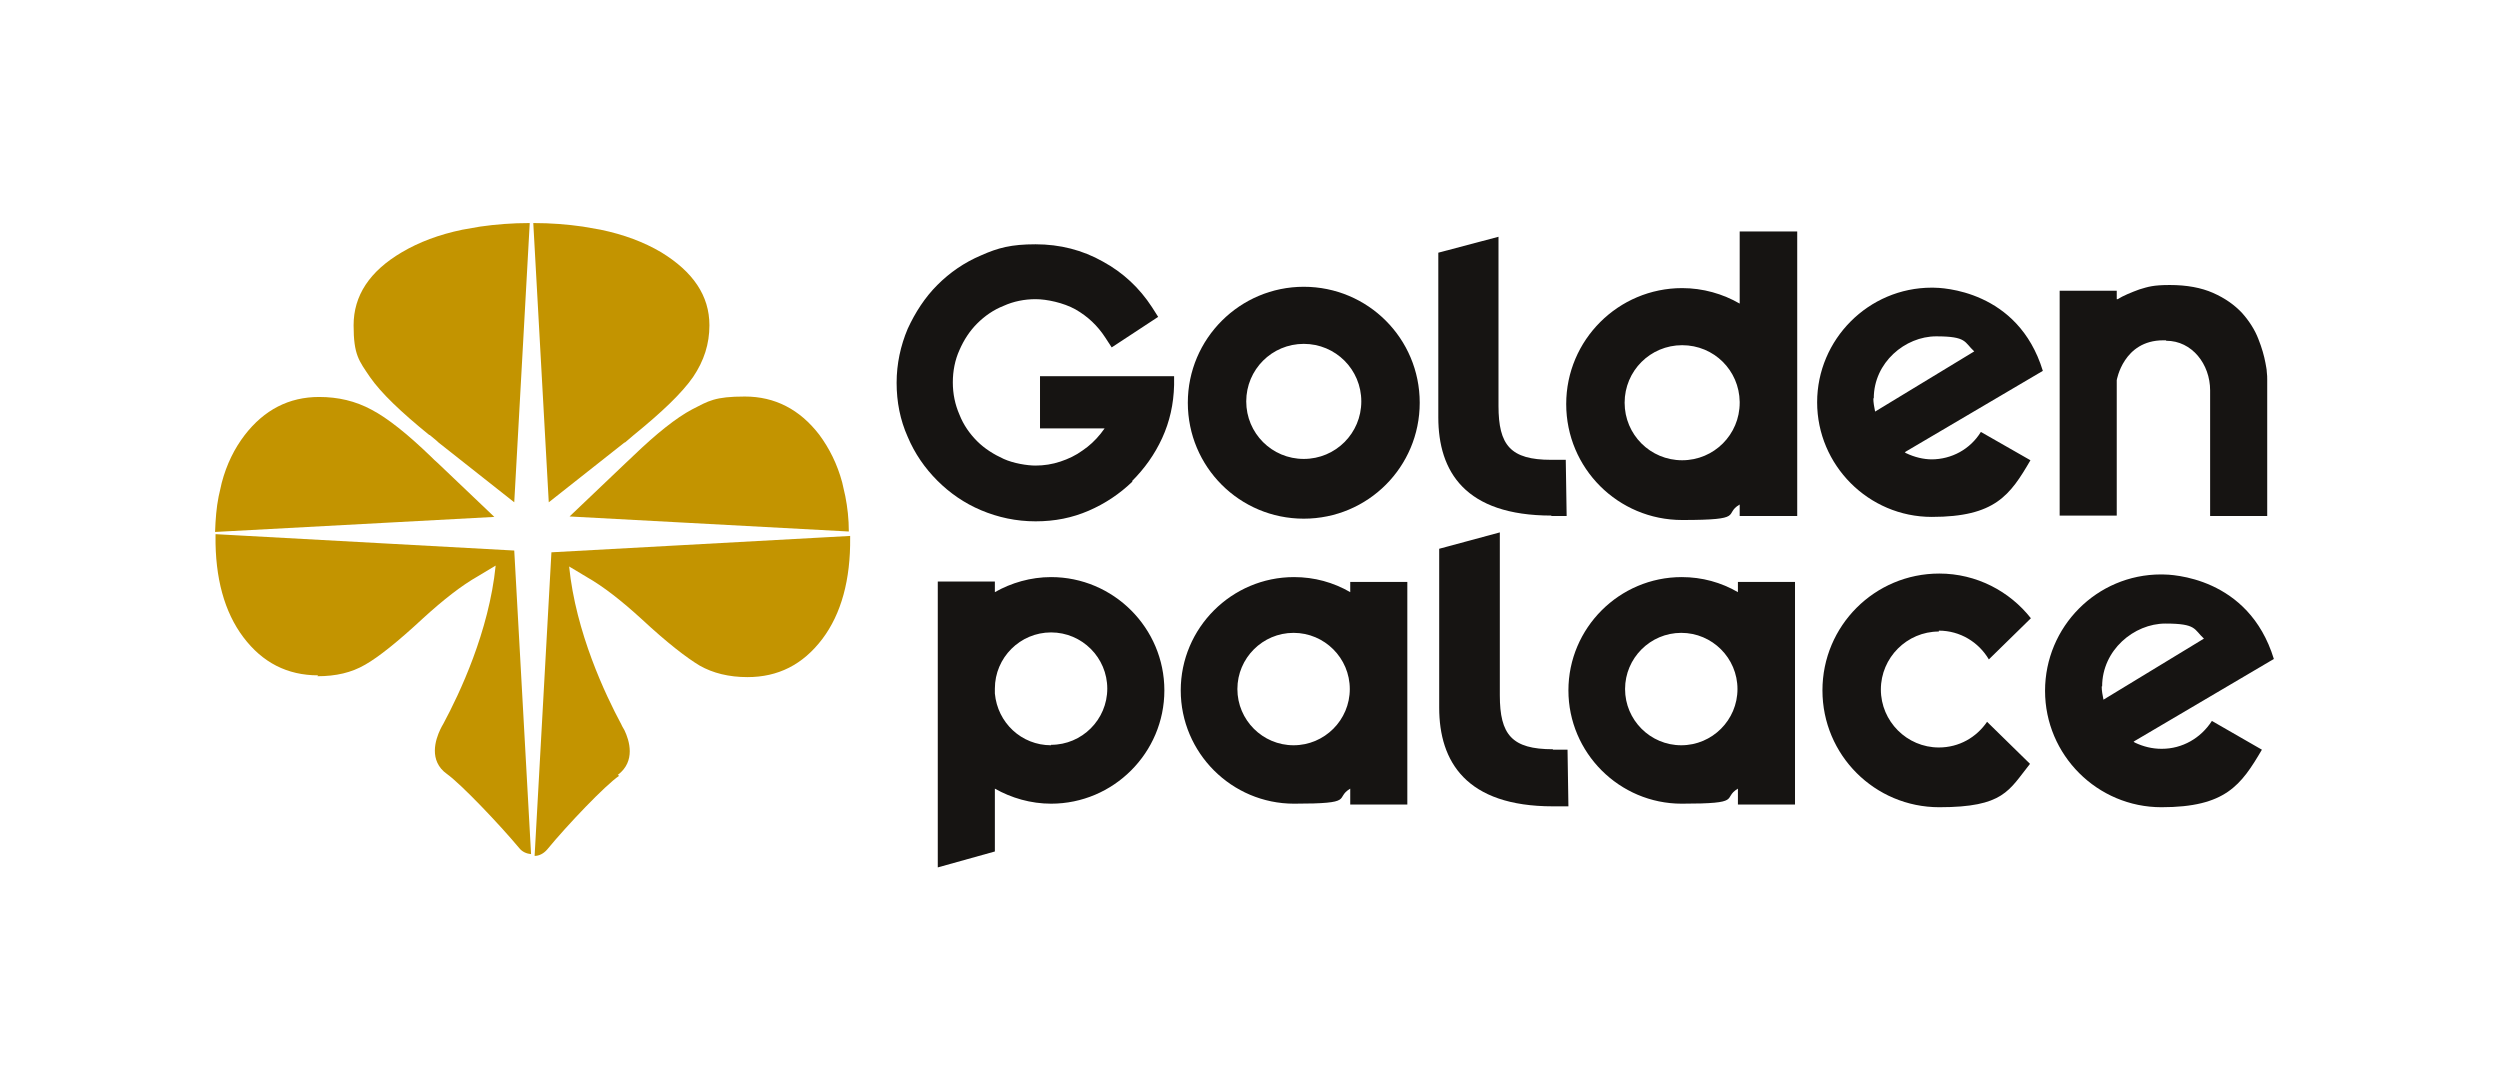
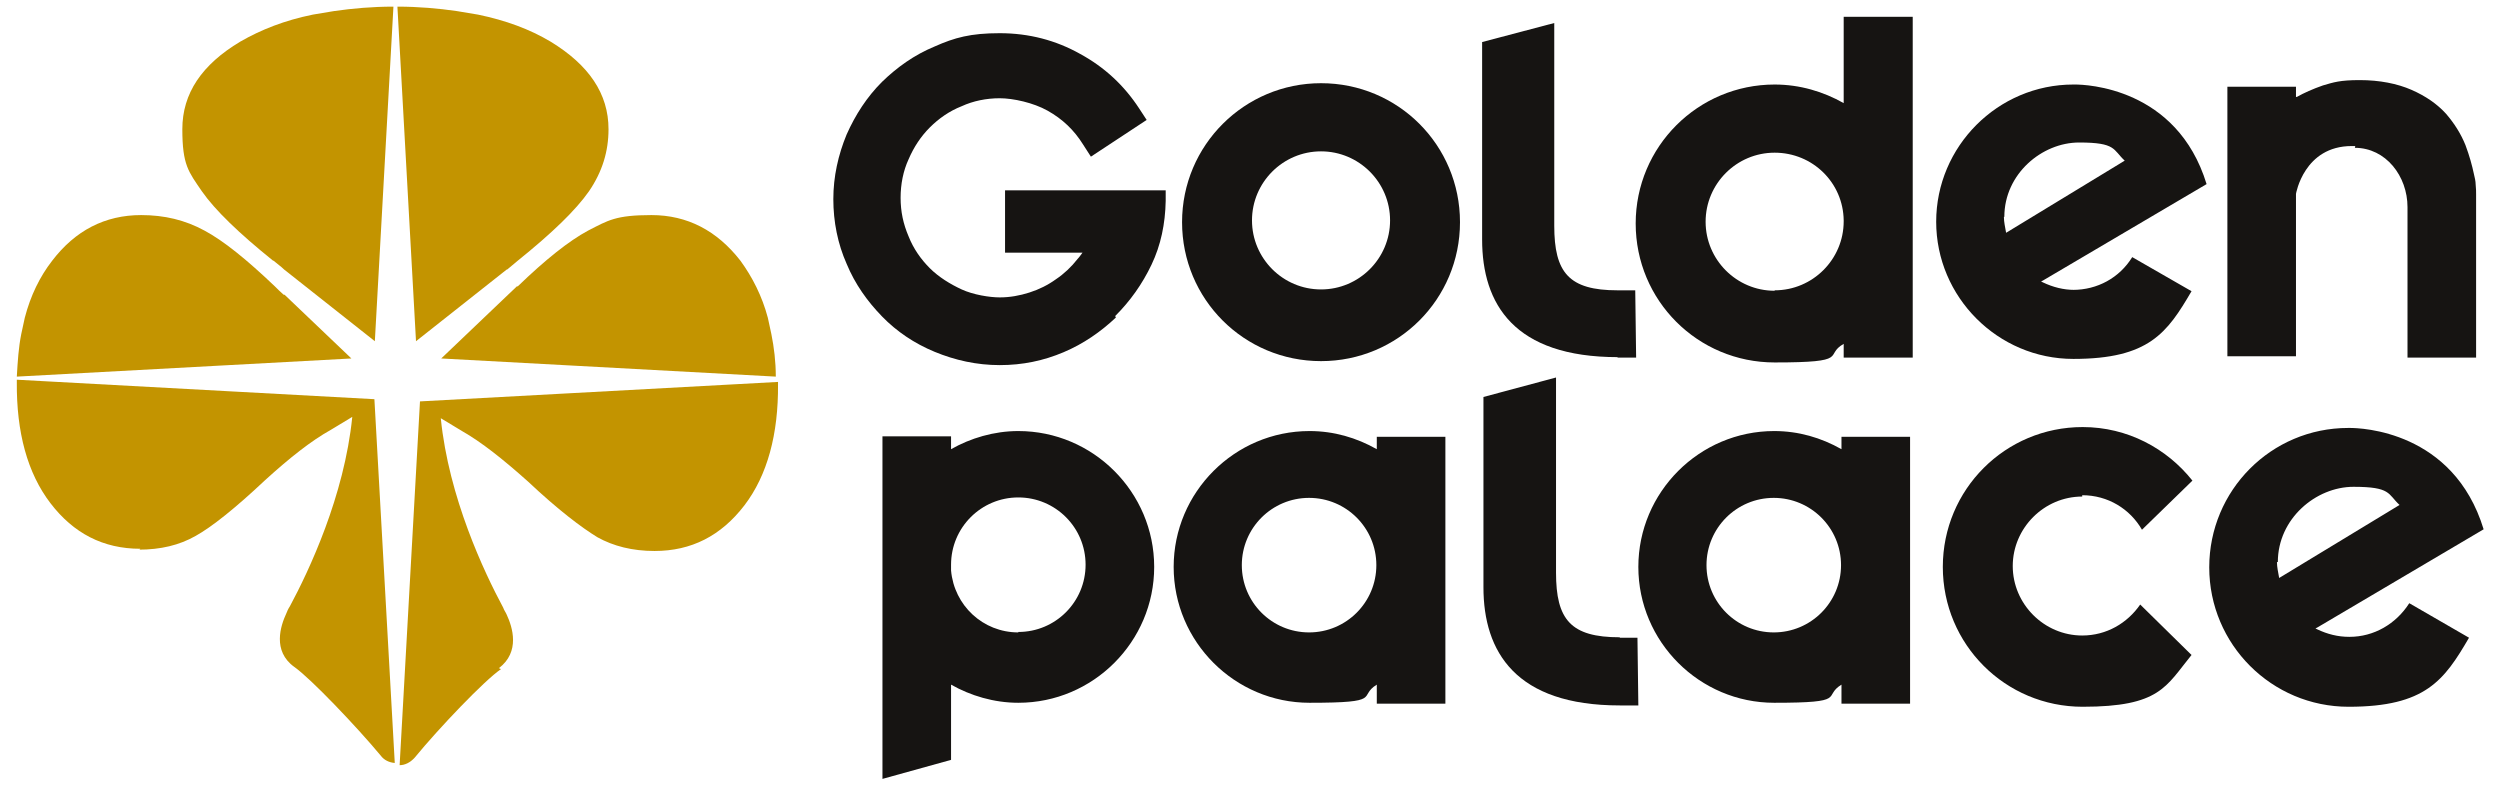
- <svg xmlns="http://www.w3.org/2000/svg" id="Layer_1" version="1.1" viewBox="0 0 564.9 245.5">
+ <svg xmlns="http://www.w3.org/2000/svg" id="Layer_1" version="1.1" viewBox="0 0 564.9 177.5">
  <defs>
    <style>
      .st0 {
        fill: #161412;
      }

      .st1 {
        fill: #c39400;
      }
    </style>
  </defs>
  <g>
-     <path class="st1" d="M141.2,100c.6-.5,1.3-1.1,2-1.7,6.4-5.2,10.9-9.5,13.4-13.1,2.5-3.7,3.7-7.5,3.7-11.7,0-6.7-3.7-12.1-10.9-16.5-3.9-2.3-8.4-4-13.7-5.1l-4-.7c-3.5-.5-7.2-.8-11.2-.8l3.5,63.1,17.1-13.5Z" />
-     <path class="st1" d="M143,103.1c-.6.6-1.2,1.1-1.7,1.6l-12.6,12,63.1,3.4c0-2.8-.3-5.5-.8-8l-.7-3.1c-1.1-4.1-2.9-7.7-5.2-10.8-4.4-5.7-10-8.6-16.8-8.6s-8.2,1-11.9,2.9c-3.6,1.9-8.1,5.5-13.3,10.5Z" />
-     <path class="st1" d="M139.6,175.1s0,0,0,0c4.1-3.1,2.6-7.8,1.5-10.1-.2-.4-.5-.8-.7-1.3h0s0,0,0,0c-3.6-6.7-10.3-20.8-11.8-35.7l4,2.4c3.7,2.1,7.8,5.3,12.4,9.5,5.7,5.3,10.1,8.7,13.1,10.5,3,1.7,6.6,2.6,10.8,2.6,6.9,0,12.5-2.8,16.9-8.6,4.3-5.7,6.4-13.4,6.3-22.9,0-.1,0-.2,0-.4l-67.5,3.7-3.8,68.6c1,0,2-.5,2.8-1.4,4.6-5.6,13.2-14.6,16.3-16.7Z" />
-     <path class="st1" d="M97.1,98.3c.7.6,1.4,1.1,2,1.7l17.1,13.5,3.5-63.1c-4,0-7.7.3-11.2.8l-4,.7c-5.3,1.1-9.8,2.8-13.7,5.1-7.3,4.3-10.9,9.8-10.9,16.5s1.2,8,3.7,11.7c2.5,3.6,7,7.9,13.4,13.1Z" />
-     <path class="st1" d="M99,104.7c-.6-.5-1.1-1-1.7-1.6-5.3-5.1-9.7-8.6-13.3-10.5-3.7-2-7.6-2.9-11.9-2.9-6.8,0-12.4,2.9-16.8,8.6-2.3,3-4.1,6.6-5.2,10.8l-.7,3.1c-.5,2.5-.7,5.1-.8,8l63.1-3.4-12.6-12Z" />
-     <path class="st1" d="M71.7,152.8c4.2,0,7.7-.8,10.8-2.6,3-1.7,7.4-5.2,13.1-10.5,4.6-4.2,8.7-7.4,12.4-9.5l4-2.4c-1.5,14.9-8.2,29-11.8,35.7h0s0,0,0,0c-.3.5-.5.9-.7,1.3-1.1,2.3-2.7,7.1,1.5,10.1,0,0,0,0,0,0,3.1,2.2,11.7,11.2,16.3,16.7.7.9,1.7,1.3,2.7,1.4l-3.8-68.6-67.5-3.7c0,.1,0,.2,0,.4-.1,9.5,2,17.2,6.3,22.9,4.3,5.7,9.9,8.6,16.9,8.6Z" />
+     <path class="st1" d="M114.6,60.9c.7-.6,1.6-1.3,2.4-2,7.7-6.2,13.1-11.4,16.1-15.7,3-4.4,4.4-9,4.4-14,0-8-4.4-14.5-13.1-19.8-4.7-2.8-10.1-4.8-16.4-6.1l-4.8-.8c-4.2-.6-8.6-1-13.4-1l4.2,75.6,20.5-16.2h.1Z" />
+     <path class="st1" d="M116.8,64.7c-.7.7-1.4,1.3-2,1.9l-15.1,14.4,75.6,4.1c0-3.4-.4-6.6-1-9.6l-.8-3.7c-1.3-4.9-3.5-9.2-6.2-12.9-5.3-6.8-12-10.3-20.1-10.3s-9.8,1.2-14.3,3.5c-4.3,2.3-9.7,6.6-15.9,12.6h-.1Z" />
+     <path class="st1" d="M112.7,151h0c4.9-3.7,3.1-9.3,1.8-12.1-.2-.5-.6-1-.8-1.6h0c-4.3-8-12.3-24.9-14.1-42.8l4.8,2.9c4.4,2.5,9.3,6.4,14.9,11.4,6.8,6.4,12.1,10.4,15.7,12.6,3.6,2,7.9,3.1,12.9,3.1,8.3,0,15-3.4,20.3-10.3,5.2-6.8,7.7-16.1,7.6-27.4v-.5l-80.9,4.4-4.6,82.2c1.2,0,2.4-.6,3.4-1.7,5.5-6.7,15.8-17.5,19.5-20l-.4-.2Z" />
+     <path class="st1" d="M61.8,58.9c.8.7,1.7,1.3,2.4,2l20.5,16.2L88.9,1.5c-4.8,0-9.2.4-13.4,1l-4.8.8c-6.4,1.3-11.7,3.4-16.4,6.1-8.7,5.2-13.1,11.7-13.1,19.8s1.4,9.6,4.4,14c3,4.3,8.4,9.5,16.1,15.7h.1Z" />
+     <path class="st1" d="M64.1,66.6c-.7-.6-1.3-1.2-2-1.9-6.4-6.1-11.6-10.3-15.9-12.6-4.4-2.4-9.1-3.5-14.3-3.5-8.2,0-14.9,3.5-20.1,10.3-2.8,3.6-4.9,7.9-6.2,12.9l-.8,3.7c-.6,3-.8,6.1-1,9.6l75.6-4.1-15.1-14.4h-.1Z" />
+     <path class="st1" d="M31.3,124.2c5,0,9.2-1,12.9-3.1,3.6-2,8.9-6.2,15.7-12.6,5.5-5,10.4-8.9,14.9-11.4l4.8-2.9c-1.8,17.9-9.8,34.8-14.1,42.8h0c-.4.6-.6,1.1-.8,1.6-1.3,2.8-3.2,8.5,1.8,12.1h0c3.7,2.6,14,13.4,19.5,20,.8,1.1,2,1.6,3.2,1.7l-4.6-82.2L3.8,85.8v.5c-.1,11.4,2.4,20.6,7.6,27.4s11.9,10.3,20.3,10.3l-.2.2Z" />
  </g>
  <g>
-     <path class="st0" d="M255.8,108.7c2.8-2.8,5.1-6,6.8-9.7,1.7-3.7,2.6-7.7,2.7-12v-2c0,0-30.3,0-30.3,0v11.8h14.6c-.3.4-.6.8-.9,1.2-1.2,1.5-2.6,2.8-4.1,3.8-1.5,1.1-3.2,1.9-5,2.5-1.8.6-3.7.9-5.6.9s-5-.5-7.2-1.5c-2.2-1-4.3-2.3-6-4-1.7-1.7-3.1-3.7-4-6-1-2.3-1.5-4.7-1.5-7.3s.5-5.1,1.5-7.3c1-2.3,2.3-4.3,4-6,1.7-1.7,3.7-3.1,6-4,2.2-1,4.7-1.5,7.2-1.5s6.3.8,9,2.3c2.8,1.6,5,3.7,6.7,6.3l1.5,2.3,10.5-6.9-1.4-2.2c-2.8-4.3-6.5-7.8-11.1-10.3-4.6-2.6-9.7-3.9-15.2-3.9s-8.5.8-12.3,2.5c-3.8,1.6-7.1,3.9-9.9,6.7-2.8,2.8-5,6.2-6.7,9.9-1.6,3.8-2.5,7.9-2.5,12.2s.8,8.4,2.5,12.2c1.6,3.8,3.9,7.1,6.7,9.9,2.8,2.8,6.1,5.1,9.9,6.7,3.8,1.6,7.9,2.5,12.3,2.5s8.3-.8,12-2.4c3.7-1.6,7-3.8,9.9-6.6Z" />
-     <path class="st0" d="M489.5,77c5.8,0,9.9,5.3,9.9,11.2v28.4h12.9v-30.8c0-.5,0-1.1-.1-1.8,0-.6-.2-1.3-.3-2-.3-1.6-.8-3.4-1.6-5.4-.8-2.1-2.1-4.1-3.7-5.9-1.7-1.8-3.8-3.3-6.5-4.5-2.7-1.2-6-1.8-9.8-1.8s-4.9.4-6.9,1c-1.9.7-3.6,1.4-4.9,2.2,0,0-.1,0-.2,0v-1.9h-12.9v50.8h12.9v-30.6s1.5-9,10.5-9h.6Z" />
-     <path class="st0" d="M350.5,116.6h3.5l-.2-12.7h-3.3c-9.2,0-11.9-3.3-11.9-12.2v-38.2l-13.6,3.6v37.2c0,12.2,6,22.2,25.6,22.2h0Z" />
-     <path class="st0" d="M436.6,103.8c-2,0-4-.5-5.9-1.4l-.3-.2.3-.2,30.9-18.2c-5.6-18.3-22.9-18.8-24.8-18.8s-.3,0-.3,0c-14.3,0-25.9,11.7-25.9,25.9s11.6,25.9,25.9,25.9,17.7-4.9,22.3-12.8l-11.2-6.4c-2.4,3.9-6.6,6.2-11.2,6.2ZM423.4,90c0-8.1,7.1-14,14.1-14s6.3,1.3,8.6,3.4l-22.4,13.6c-.2-1-.4-2-.4-3Z" />
-     <path class="st0" d="M294.6,64.8c-14.4,0-26.2,11.7-26.2,26.2s11.7,26.2,26.2,26.2,26.2-11.7,26.2-26.2-11.7-26.2-26.2-26.2ZM294.6,103.7c-7.2,0-13-5.8-13-13s5.8-13,13-13,13,5.8,13,13-5.8,13-13,13Z" />
-     <path class="st0" d="M393.1,52.3v16.3c-3.8-2.2-8.3-3.5-13-3.5-14.4,0-26.2,11.7-26.2,26.2s11.7,26.2,26.2,26.2,9.2-1.3,13-3.5v2.6h13V52.3c.1,0-13,0-13,0ZM380.1,104c-7.2,0-13-5.8-13-13s5.8-13,13-13,12.9,5.7,13,12.8v.2h0c0,7.2-5.8,13-13,13Z" />
+     <path class="st0" d="M252,71.4c3.4-3.4,6.1-7.2,8.2-11.6s3.1-9.2,3.2-14.4v-2.4h-36.3v14.1h17.5c-.4.5-.7,1-1.1,1.4-1.4,1.8-3.1,3.4-4.9,4.6-1.8,1.3-3.8,2.3-6,3s-4.4,1.1-6.7,1.1-6-.6-8.6-1.8-5.2-2.8-7.2-4.8-3.7-4.4-4.8-7.2c-1.2-2.8-1.8-5.6-1.8-8.7s.6-6.1,1.8-8.7c1.2-2.8,2.8-5.2,4.8-7.2s4.4-3.7,7.2-4.8c2.6-1.2,5.6-1.8,8.6-1.8s7.6,1,10.8,2.8c3.4,1.9,6,4.4,8,7.6l1.8,2.8,12.6-8.3-1.7-2.6c-3.4-5.2-7.8-9.3-13.3-12.3-5.5-3.1-11.6-4.7-18.2-4.7s-10.2,1-14.7,3c-4.6,1.9-8.5,4.7-11.9,8-3.4,3.4-6,7.4-8,11.9-1.9,4.6-3,9.5-3,14.6s1,10.1,3,14.6c1.9,4.6,4.7,8.5,8,11.9s7.3,6.1,11.9,8c4.6,1.9,9.5,3,14.7,3s9.9-1,14.4-2.9,8.4-4.6,11.9-7.9h-.1Z" />
+     <path class="st0" d="M532.1,33.4c7,0,11.9,6.4,11.9,13.4v34h15.5v-36.9c0-.6,0-1.3-.1-2.2,0-.7-.2-1.6-.4-2.4-.4-1.9-1-4.1-1.9-6.5-1-2.5-2.5-4.9-4.4-7.1-2-2.2-4.6-4-7.8-5.4s-7.2-2.2-11.7-2.2-5.9.5-8.3,1.2c-2.3.8-4.3,1.7-5.9,2.6h-.2v-2.3h-15.5v60.9h15.5v-36.7s1.8-10.8,12.6-10.8h.8Z" />
+     <path class="st0" d="M365.5,80.8h4.2l-.2-15.2h-4c-11,0-14.3-4-14.3-14.6V5.2l-16.3,4.3v44.6c0,14.6,7.2,26.6,30.7,26.6h-.1Z" />
+     <path class="st0" d="M468.7,65.5c-2.4,0-4.8-.6-7.1-1.7l-.4-.2.4-.2,37-21.8c-6.7-21.9-27.4-22.5-29.7-22.5s-.4,0-.4,0c-17.1,0-31,14-31,31s13.9,31,31,31,21.2-5.9,26.7-15.3l-13.4-7.7c-2.9,4.7-7.9,7.4-13.4,7.4h.2ZM452.9,49c0-9.7,8.5-16.8,16.9-16.8s7.6,1.6,10.3,4.1l-26.8,16.3c-.2-1.2-.5-2.4-.5-3.6h.1Z" />
+     <path class="st0" d="M298.5,18.8c-17.3,0-31.4,14-31.4,31.4s14,31.4,31.4,31.4,31.4-14,31.4-31.4-14-31.4-31.4-31.4ZM298.5,65.4c-8.6,0-15.6-7-15.6-15.6s7-15.6,15.6-15.6,15.6,7,15.6,15.6-7,15.6-15.6,15.6Z" />
+     <path class="st0" d="M416.6,3.8v19.5c-4.6-2.6-9.9-4.2-15.6-4.2-17.3,0-31.4,14-31.4,31.4s14,31.4,31.4,31.4,11-1.6,15.6-4.2v3.1h15.6V3.8c.1,0-15.6,0-15.6,0ZM401,65.7c-8.6,0-15.6-7-15.6-15.6s7-15.6,15.6-15.6,15.5,6.8,15.6,15.3v.2h0c0,8.6-7,15.6-15.6,15.6Z" />
  </g>
  <g>
-     <path class="st0" d="M350.9,169.3h0c-9.3,0-12-3.3-12-12.2v-36.8l-13.7,3.7v35.9c0,12.2,6.1,22.3,25.7,22.3h0s3.5,0,3.5,0l-.2-12.8h-3.3Z" />
-     <path class="st0" d="M438.1,142.5c4.8,0,9,2.6,11.3,6.5l9.5-9.3c-4.8-6.1-12.3-10.1-20.7-10.1-14.6,0-26.4,11.8-26.4,26.4s11.8,26.4,26.4,26.4,15.7-3.8,20.5-9.8l-9.7-9.5c-2.4,3.5-6.3,5.8-10.9,5.8-7.2,0-13.1-5.9-13.1-13.1s5.9-13.1,13.1-13.1Z" />
-     <path class="st0" d="M237.5,130.4c-4.6,0-9,1.3-12.7,3.4v-2.4h-12.9v64.6s12.9-3.6,12.9-3.6v-14.2c3.7,2.1,8.1,3.4,12.7,3.4,14.1,0,25.6-11.5,25.6-25.6s-11.5-25.6-25.6-25.6ZM237.5,168.4c-6.7,0-12.1-5.1-12.7-11.7,0,0,0-.9,0-1.1,0-7,5.7-12.7,12.7-12.7s12.7,5.7,12.7,12.7-5.7,12.7-12.7,12.7Z" />
-     <path class="st0" d="M305.1,131.5v2.3c-3.8-2.2-8.1-3.4-12.7-3.4-14.1,0-25.6,11.5-25.6,25.6s11.5,25.6,25.6,25.6,9-1.2,12.7-3.4v3.6h12.9v-50.3h-12.9ZM292.3,168.4c-7,0-12.7-5.7-12.7-12.7s5.7-12.7,12.7-12.7,12.7,5.7,12.7,12.7-5.7,12.7-12.7,12.7Z" />
-     <path class="st0" d="M392.7,131.5v2.3c-3.8-2.2-8.1-3.4-12.7-3.4-14.1,0-25.6,11.5-25.6,25.6s11.5,25.6,25.6,25.6,9-1.2,12.7-3.4v3.6h12.9v-50.3h-12.9ZM379.9,168.4c-7,0-12.7-5.7-12.7-12.7s5.7-12.7,12.7-12.7,12.7,5.7,12.7,12.7-5.7,12.7-12.7,12.7Z" />
-     <path class="st0" d="M488.4,169.2c-2.1,0-4.1-.5-6-1.4l-.3-.2.3-.2,31.4-18.5c-5.7-18.6-23.2-19.1-25.2-19.1s-.3,0-.3,0c-14.5,0-26.2,11.8-26.2,26.3s11.8,26.3,26.3,26.3,18-5,22.7-13l-11.3-6.5c-2.5,3.9-6.7,6.3-11.3,6.3ZM475,155.1c0-8.2,7.2-14.2,14.3-14.2s6.4,1.3,8.7,3.4l-22.7,13.8c-.2-1-.4-2-.4-3Z" />
+     <path class="st0" d="M366,144h0c-11.1,0-14.4-4-14.4-14.6v-44.1l-16.4,4.4v43c0,14.6,7.3,26.7,30.8,26.7h4.2l-.2-15.3h-4Z" />
+     <path class="st0" d="M470.5,111.9c5.8,0,10.8,3.1,13.5,7.8l11.4-11.1c-5.8-7.3-14.7-12.1-24.8-12.1-17.5,0-31.6,14.1-31.6,31.6s14.1,31.6,31.6,31.6,18.8-4.6,24.6-11.7l-11.6-11.4c-2.9,4.2-7.6,7-13.1,7-8.6,0-15.7-7.1-15.7-15.7s7.1-15.7,15.7-15.7v-.2Z" />
+     <path class="st0" d="M230.1,97.4c-5.5,0-10.8,1.6-15.2,4.1v-2.9h-15.5v77.4l15.5-4.3v-17c4.4,2.5,9.7,4.1,15.2,4.1,16.9,0,30.7-13.8,30.7-30.7s-13.8-30.7-30.7-30.7h0ZM230.1,142.9c-8,0-14.5-6.1-15.2-14v-1.3c0-8.4,6.8-15.2,15.2-15.2s15.2,6.8,15.2,15.2-6.8,15.2-15.2,15.2h0Z" />
+     <path class="st0" d="M311.1,98.7v2.8c-4.6-2.6-9.7-4.1-15.2-4.1-16.9,0-30.7,13.8-30.7,30.7s13.8,30.7,30.7,30.7,10.8-1.4,15.2-4.1v4.3h15.5v-60.3h-15.5ZM295.8,142.9c-8.4,0-15.2-6.8-15.2-15.2s6.8-15.2,15.2-15.2,15.2,6.8,15.2,15.2-6.8,15.2-15.2,15.2Z" />
+     <path class="st0" d="M416.1,98.7v2.8c-4.6-2.6-9.7-4.1-15.2-4.1-16.9,0-30.7,13.8-30.7,30.7s13.8,30.7,30.7,30.7,10.8-1.4,15.2-4.1v4.3h15.5v-60.3h-15.5ZM400.8,142.9c-8.4,0-15.2-6.8-15.2-15.2s6.8-15.2,15.2-15.2,15.2,6.8,15.2,15.2-6.8,15.2-15.2,15.2Z" />
+     <path class="st0" d="M530.8,143.9c-2.5,0-4.9-.6-7.2-1.7l-.4-.2.4-.2,37.6-22.2c-6.8-22.3-27.8-22.9-30.2-22.9s-.4,0-.4,0c-17.4,0-31.4,14.1-31.4,31.5s14.1,31.5,31.5,31.5,21.6-6,27.2-15.6l-13.5-7.8c-3,4.7-8,7.6-13.5,7.6h-.1ZM514.7,127c0-9.8,8.6-17,17.1-17s7.7,1.6,10.4,4.1l-27.2,16.5c-.2-1.2-.5-2.4-.5-3.6h.1Z" />
  </g>
</svg>
